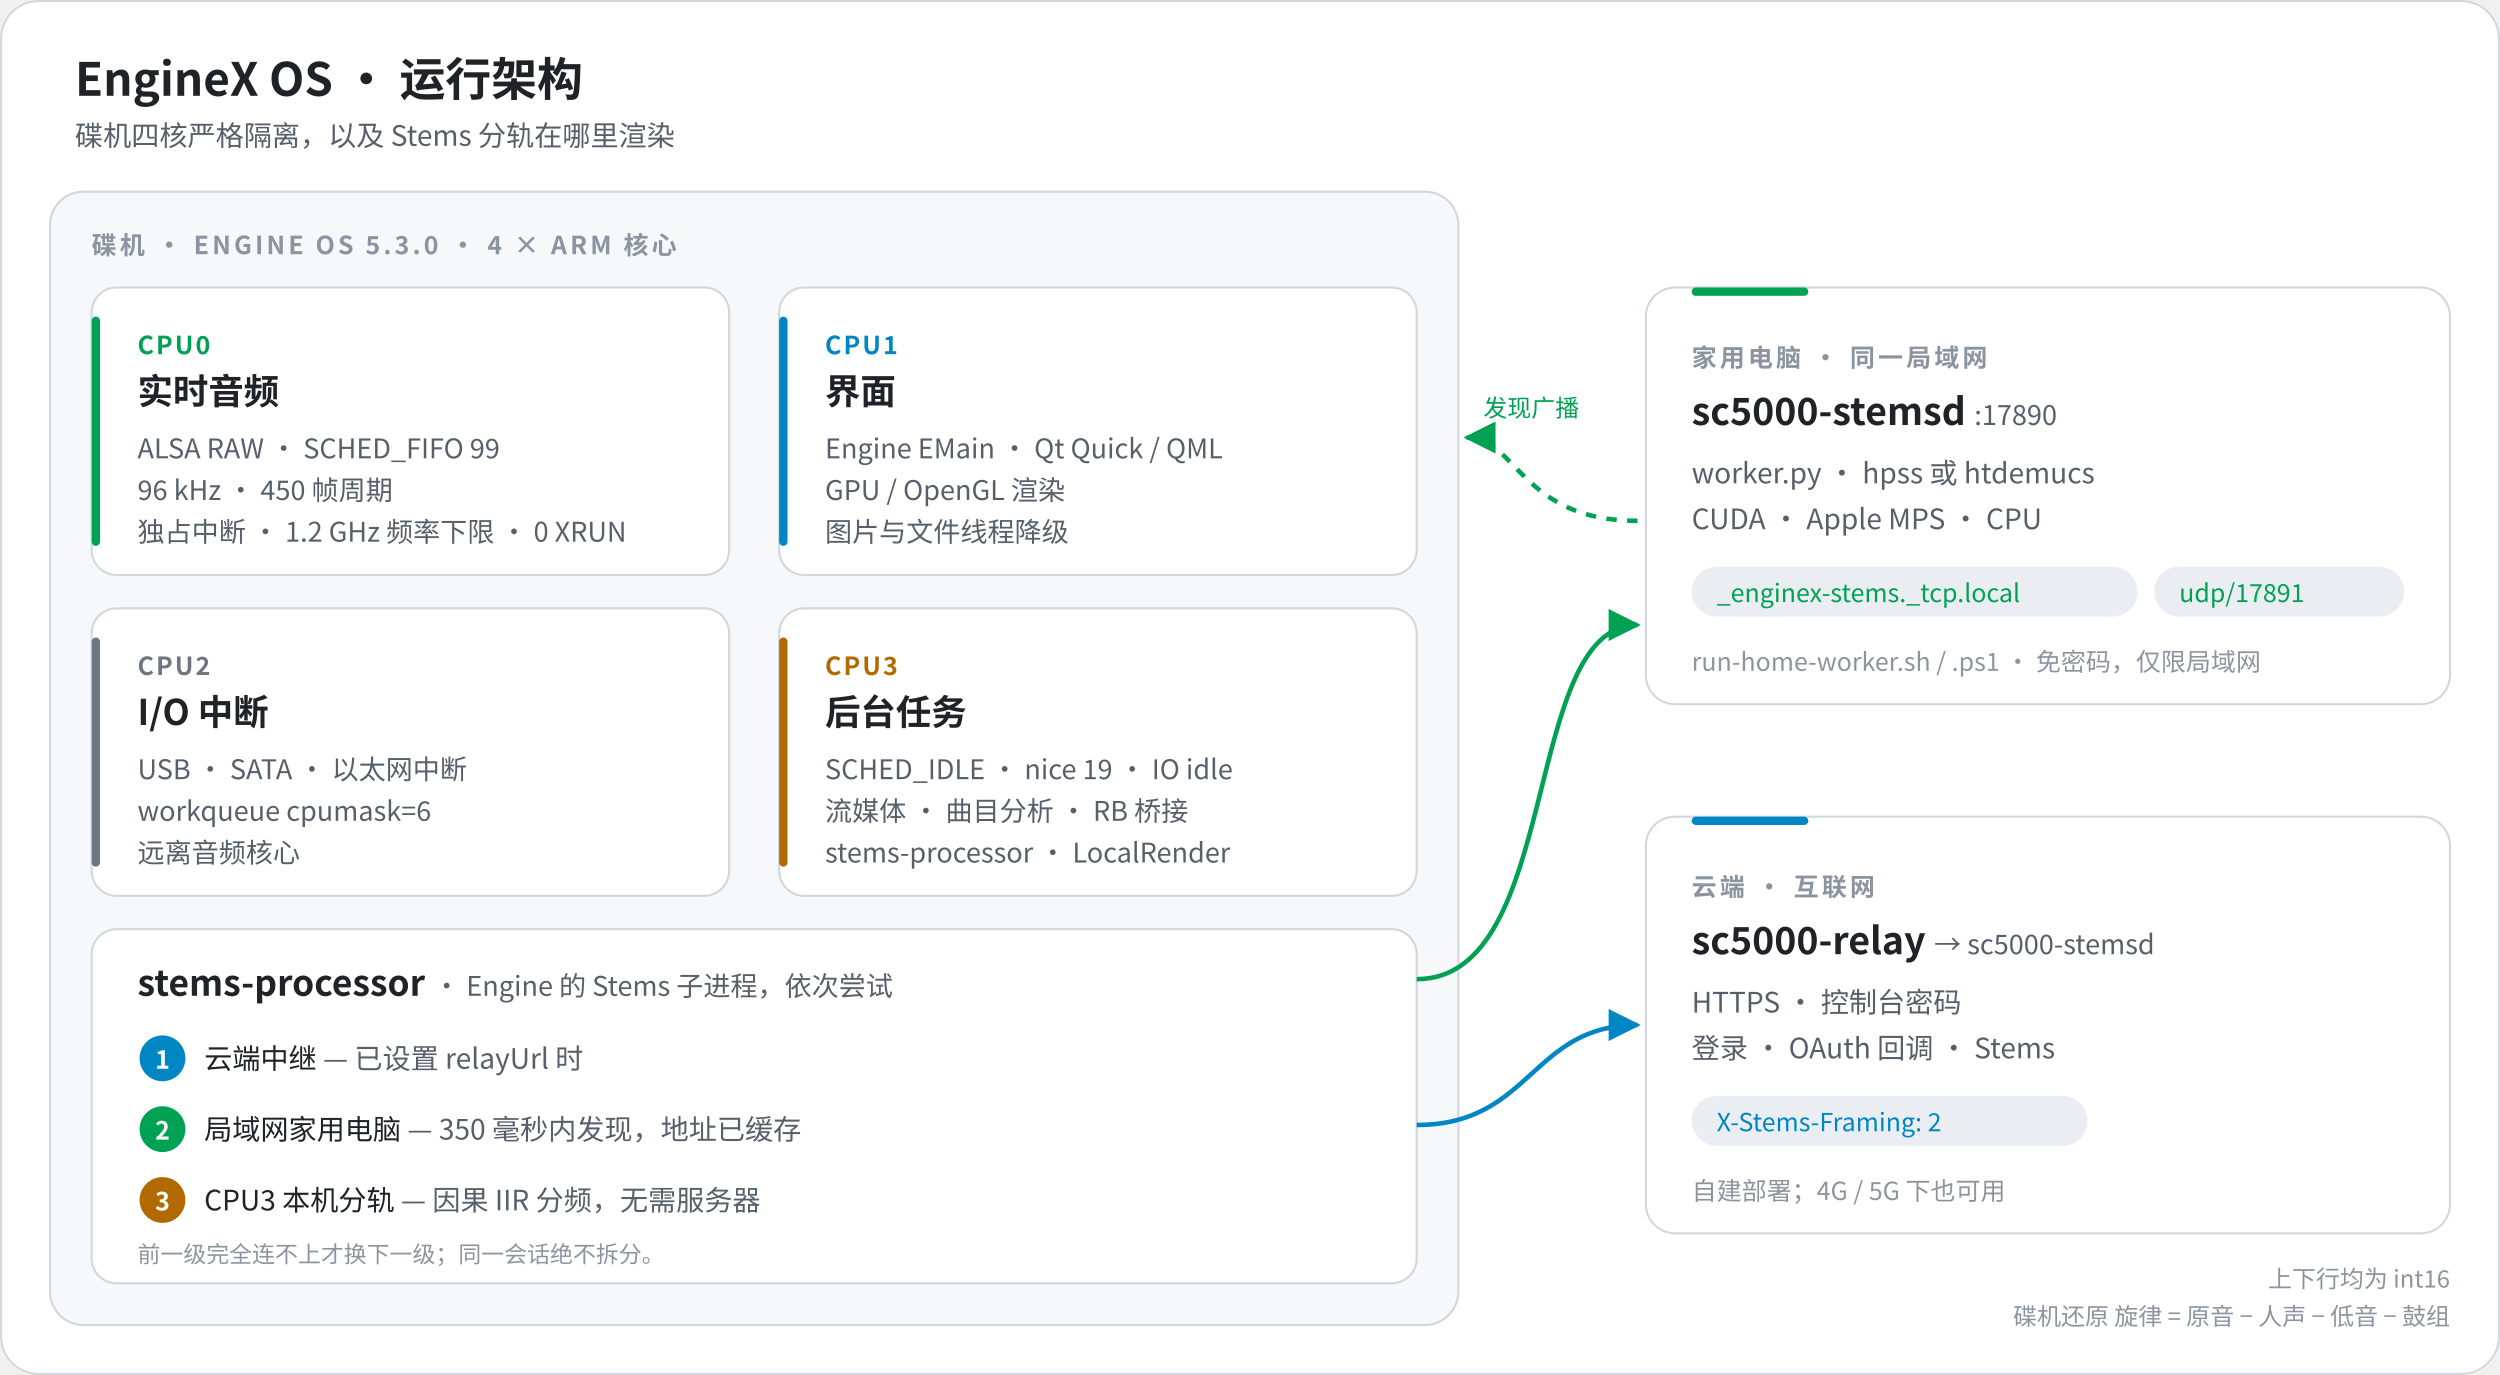
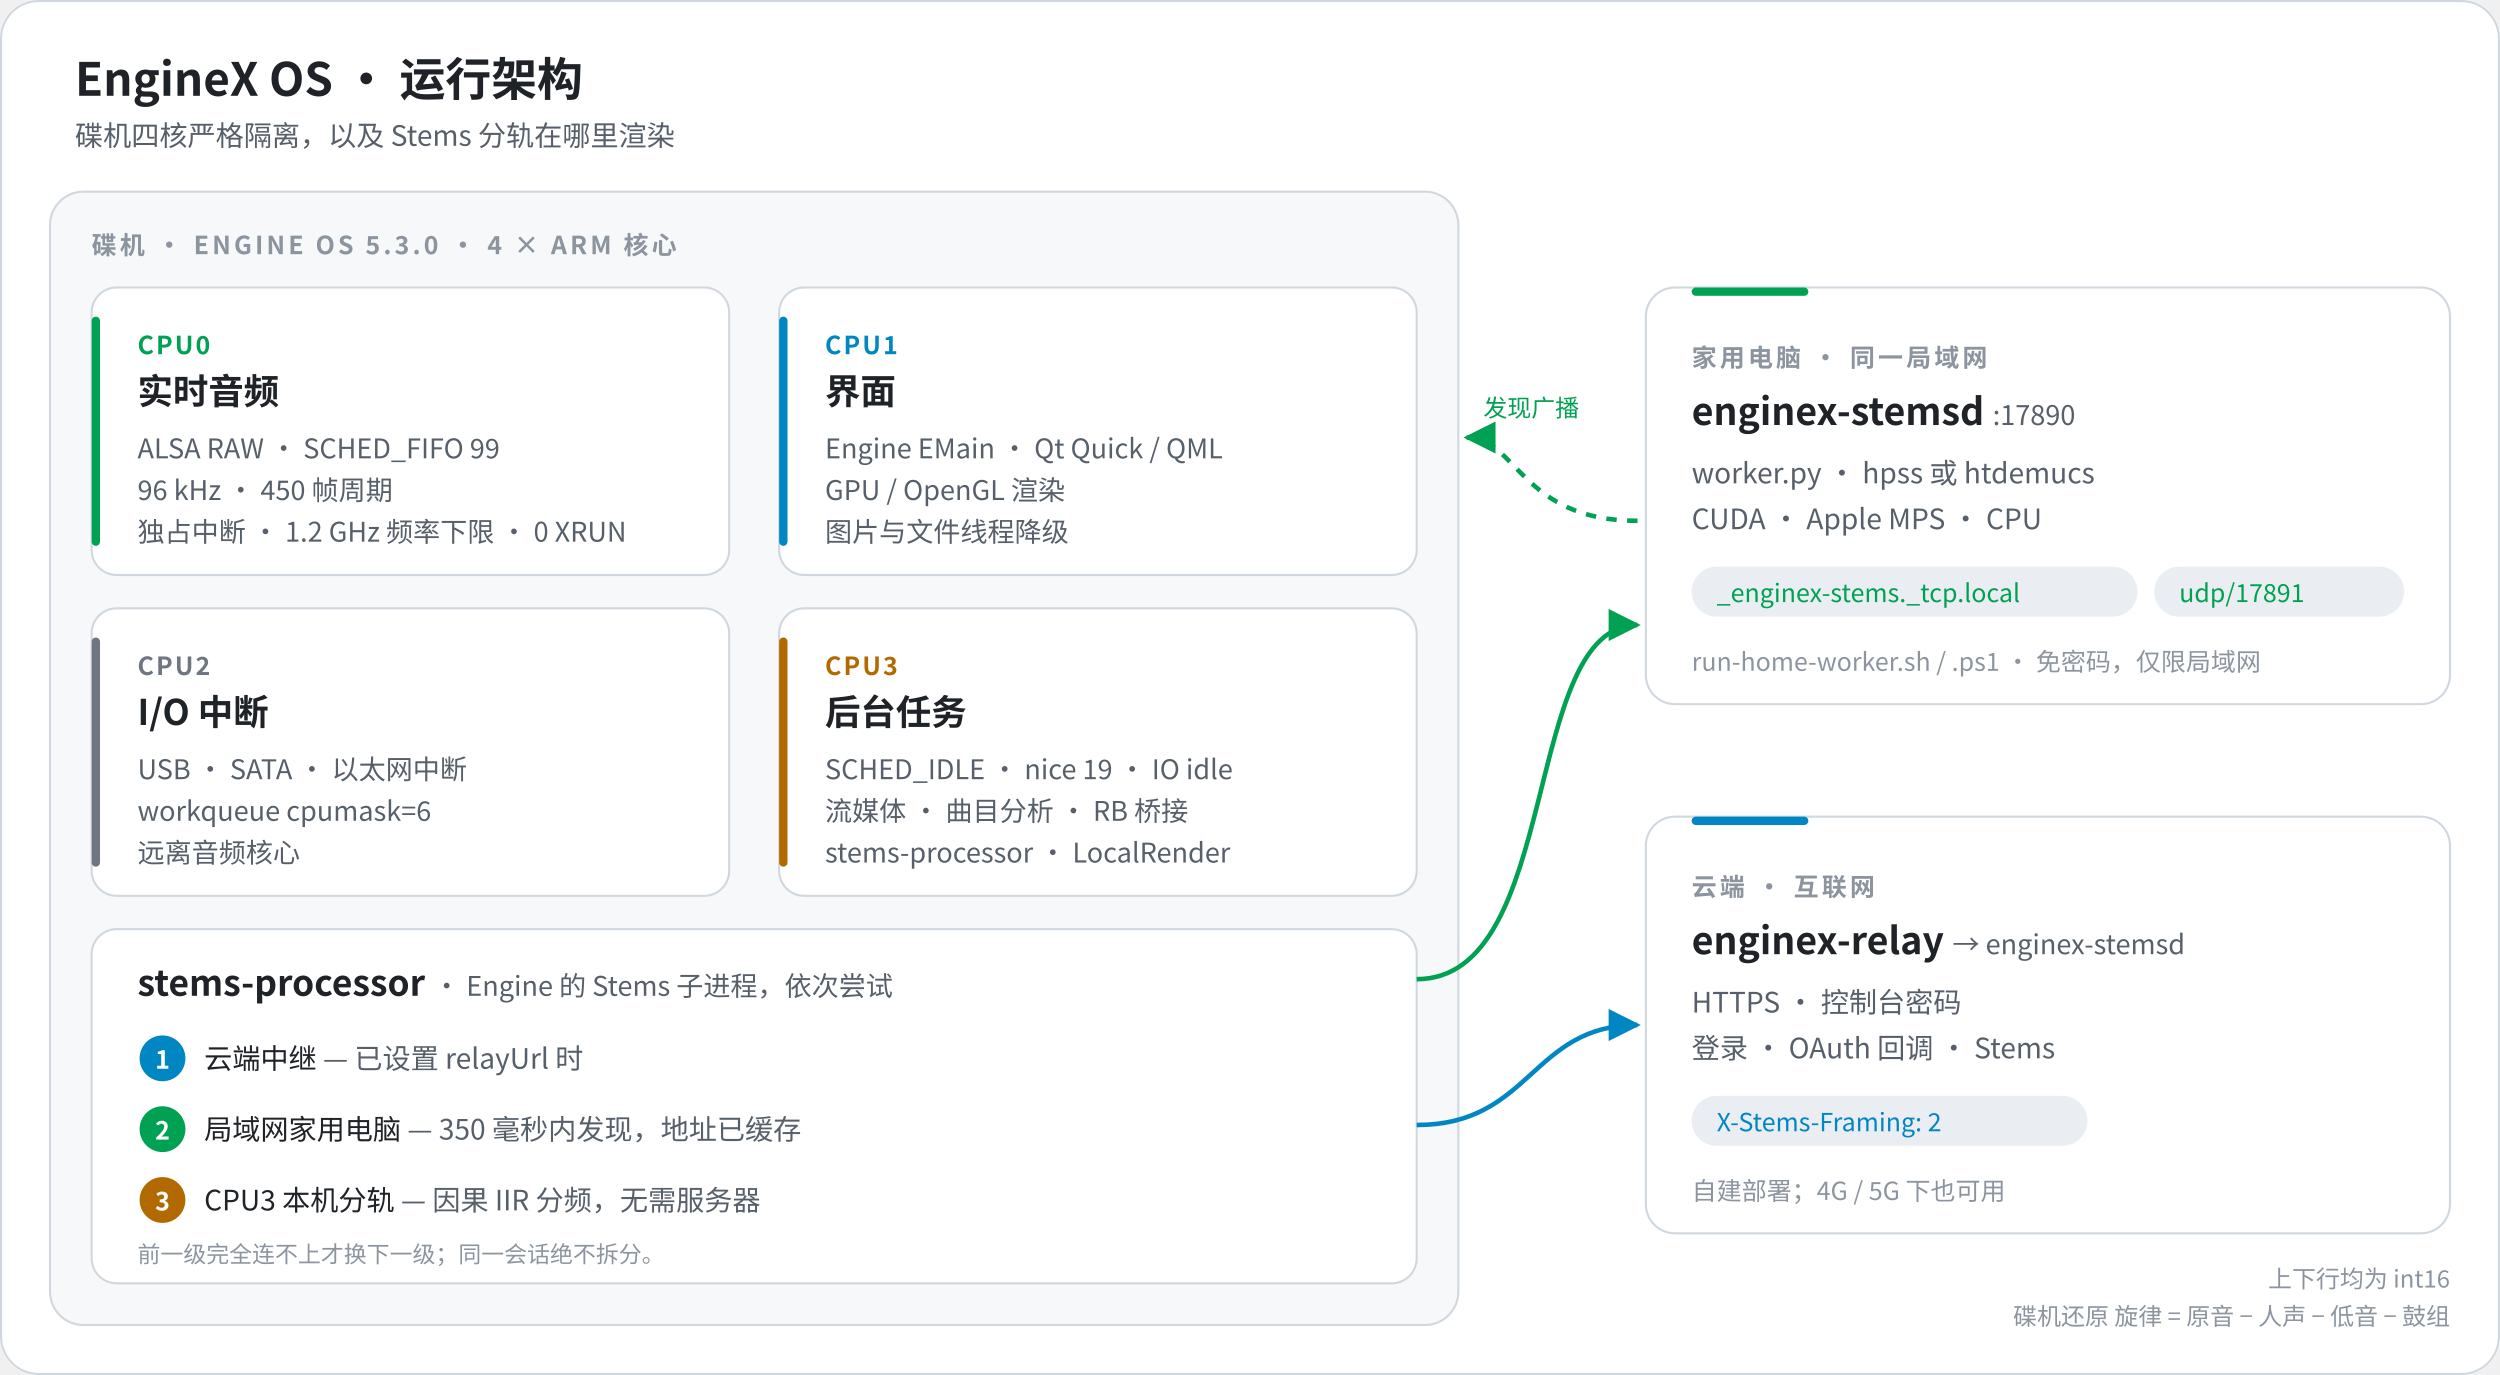
<svg xmlns="http://www.w3.org/2000/svg" viewBox="0 0 1200 660" width="1200" height="660" role="img" aria-labelledby="title desc">
  <style>
    .bg{fill:#ffffff}
    .frame{fill:none;stroke:#d0d7de}
    .deck{fill:#f6f8fa;stroke:#d0d7de}
    .card{fill:#ffffff;stroke:#d0d7de}
    .t{fill:#1f2328}
    .m{fill:#57606a}
    .faint{fill:#8c959f}
    .line{stroke:#8c959f}
    .chip{fill:#eaeef2}
    .g{fill:#00a152} .gs{stroke:#00a152}
    .b{fill:#0086c3} .bs{stroke:#0086c3}
    .a{fill:#b26a00} .as{stroke:#b26a00}
    .n{fill:#6e7781} .ns{stroke:#6e7781}
    @media (prefers-color-scheme: dark){
      .bg{fill:#0d1117}
      .frame{stroke:#30363d}
      .deck{fill:#11161d;stroke:#30363d}
      .card{fill:#161b22;stroke:#30363d}
      .t{fill:#e6edf3}
      .m{fill:#9da7b3}
      .faint{fill:#6e7681}
      .line{stroke:#6e7681}
      .chip{fill:#21262d}
      .g{fill:#00e676} .gs{stroke:#00e676}
      .b{fill:#00b0ff} .bs{stroke:#00b0ff}
      .a{fill:#ffb300} .as{stroke:#ffb300}
      .n{fill:#8b949e} .ns{stroke:#8b949e}
    }
    text{font-family:-apple-system,'Segoe UI','PingFang SC','Microsoft YaHei','Noto Sans CJK SC','Source Han Sans SC',Helvetica,Arial,sans-serif}
    .mono{font-family:ui-monospace,SFMono-Regular,Menlo,Consolas,'PingFang SC','Microsoft YaHei','Noto Sans CJK SC','Source Han Sans SC',monospace}
  </style>
  <defs>
    <marker id="arrowG" viewBox="0 0 10 10" refX="9" refY="5" markerWidth="7" markerHeight="7" orient="auto-start-reverse">
      <path d="M0 0L10 5L0 10z" class="g" />
    </marker>
    <marker id="arrowB" viewBox="0 0 10 10" refX="9" refY="5" markerWidth="7" markerHeight="7" orient="auto-start-reverse">
      <path d="M0 0L10 5L0 10z" class="b" />
    </marker>
    <marker id="arrowA" viewBox="0 0 10 10" refX="9" refY="5" markerWidth="7" markerHeight="7" orient="auto-start-reverse">
      <path d="M0 0L10 5L0 10z" class="a" />
    </marker>
  </defs>
  <rect width="1200" height="660" rx="18" class="bg" />
  <rect x="0.5" y="0.5" width="1199" height="659" rx="18" class="frame" />
  <text x="36" y="46" font-size="22" font-weight="700" class="t">EngineX OS · 运行架构</text>
  <text x="36" y="70" font-size="13.5" class="m">碟机四核严格隔离，以及 Stems 分轨在哪里渲染</text>
  <rect x="24" y="92" width="676" height="544" rx="16" class="deck" />
  <text x="44" y="122" font-size="12" font-weight="700" letter-spacing="1.5" class="faint">碟机 · ENGINE OS 5.3.0 · 4 × ARM 核心</text>
  <g transform="translate(44 138)">
    <rect width="306" height="138" rx="12" class="card" />
    <rect x="0" y="14" width="4" height="110" rx="2" class="g" />
    <text x="22" y="32" font-size="12" font-weight="700" letter-spacing="1" class="mono g">CPU0</text>
    <text x="22" y="56" font-size="17" font-weight="700" class="t">实时音频</text>
    <text x="22" y="82" font-size="13" class="m mono">ALSA RAW · SCHED_FIFO 99</text>
    <text x="22" y="102" font-size="13" class="m">96 kHz · 450 帧周期</text>
    <text x="22" y="122" font-size="13" class="m">独占中断 · 1.2 GHz 频率下限 · 0 XRUN</text>
  </g>
  <g transform="translate(374 138)">
    <rect width="306" height="138" rx="12" class="card" />
    <rect x="0" y="14" width="4" height="110" rx="2" class="b" />
    <text x="22" y="32" font-size="12" font-weight="700" letter-spacing="1" class="mono b">CPU1</text>
    <text x="22" y="56" font-size="17" font-weight="700" class="t">界面</text>
    <text x="22" y="82" font-size="13" class="m">Engine EMain · Qt Quick / QML</text>
    <text x="22" y="102" font-size="13" class="m">GPU / OpenGL 渲染</text>
    <text x="22" y="122" font-size="13" class="m">图片与文件线程降级</text>
  </g>
  <g transform="translate(44 292)">
    <rect width="306" height="138" rx="12" class="card" />
    <rect x="0" y="14" width="4" height="110" rx="2" class="n" />
    <text x="22" y="32" font-size="12" font-weight="700" letter-spacing="1" class="mono n">CPU2</text>
    <text x="22" y="56" font-size="17" font-weight="700" class="t">I/O 中断</text>
    <text x="22" y="82" font-size="13" class="m">USB · SATA · 以太网中断</text>
    <text x="22" y="102" font-size="13" class="m mono">workqueue cpumask=6</text>
    <text x="22" y="122" font-size="13" class="m">远离音频核心</text>
  </g>
  <g transform="translate(374 292)">
    <rect width="306" height="138" rx="12" class="card" />
    <rect x="0" y="14" width="4" height="110" rx="2" class="a" />
    <text x="22" y="32" font-size="12" font-weight="700" letter-spacing="1" class="mono a">CPU3</text>
    <text x="22" y="56" font-size="17" font-weight="700" class="t">后台任务</text>
    <text x="22" y="82" font-size="13" class="m mono">SCHED_IDLE · nice 19 · IO idle</text>
    <text x="22" y="102" font-size="13" class="m">流媒体 · 曲目分析 · RB 桥接</text>
    <text x="22" y="122" font-size="13" class="m">stems-processor · LocalRender</text>
  </g>
  <g transform="translate(44 446)">
    <rect width="636" height="170" rx="12" class="card" />
    <text x="22" y="32" font-size="17" font-weight="700" class="t">stems-processor <tspan font-size="13" font-weight="400" class="m">· Engine 的 Stems 子进程，依次尝试</tspan>
    </text>
    <g font-size="13.5">
      <circle cx="34" cy="62" r="11" class="b" />
      <text x="34" y="67" text-anchor="middle" font-size="12" font-weight="700" class="bg">1</text>
      <text x="54" y="67" class="t">云端中继 <tspan class="m">— 已设置 relayUrl 时</tspan>
      </text>
      <circle cx="34" cy="96" r="11" class="g" />
      <text x="34" y="101" text-anchor="middle" font-size="12" font-weight="700" class="bg">2</text>
      <text x="54" y="101" class="t">局域网家用电脑 <tspan class="m">— 350 毫秒内发现，地址已缓存</tspan>
      </text>
      <circle cx="34" cy="130" r="11" class="a" />
      <text x="34" y="135" text-anchor="middle" font-size="12" font-weight="700" class="bg">3</text>
      <text x="54" y="135" class="t">CPU3 本机分轨 <tspan class="m">— 因果 IIR 分频，无需服务器</tspan>
      </text>
    </g>
    <text x="22" y="160" font-size="11" class="faint">前一级完全连不上才换下一级；同一会话绝不拆分。</text>
  </g>
  <g transform="translate(790 138)">
    <rect width="386" height="200" rx="14" class="card" />
    <rect x="22" y="0" width="56" height="4" rx="2" class="g" />
    <text x="22" y="38" font-size="12" font-weight="700" letter-spacing="1.5" class="faint">家用电脑 · 同一局域网</text>
-     <text x="22" y="66" font-size="18" font-weight="700" class="t">sc5000-stemsd <tspan font-size="13" font-weight="400" class="m mono">:17890</tspan>
+     <text x="22" y="66" font-size="18" font-weight="700" class="t">enginex-stemsd <tspan font-size="13" font-weight="400" class="m mono">:17890</tspan>
    </text>
    <text x="22" y="94" font-size="13.5" class="m">worker.py · hpss 或 htdemucs</text>
    <text x="22" y="116" font-size="13.5" class="m">CUDA · Apple MPS · CPU</text>
    <rect x="22" y="134" width="214" height="24" rx="12" class="chip" />
    <text x="34" y="151" font-size="12" class="mono g">_enginex-stems._tcp.local</text>
    <rect x="244" y="134" width="120" height="24" rx="12" class="chip" />
    <text x="256" y="151" font-size="12" class="mono g">udp/17891</text>
    <text x="22" y="184" font-size="12" class="faint">run-home-worker.sh / .ps1 · 免密码，仅限局域网</text>
  </g>
  <g transform="translate(790 392)">
    <rect width="386" height="200" rx="14" class="card" />
    <rect x="22" y="0" width="56" height="4" rx="2" class="b" />
    <text x="22" y="38" font-size="12" font-weight="700" letter-spacing="1.5" class="faint">云端 · 互联网</text>
-     <text x="22" y="66" font-size="18" font-weight="700" class="t">sc5000-relay <tspan font-size="13" font-weight="400" class="m">→ sc5000-stemsd</tspan>
+     <text x="22" y="66" font-size="18" font-weight="700" class="t">enginex-relay <tspan font-size="13" font-weight="400" class="m">→ enginex-stemsd</tspan>
    </text>
    <text x="22" y="94" font-size="13.5" class="m">HTTPS · 控制台密码</text>
    <text x="22" y="116" font-size="13.5" class="m">登录 · OAuth 回调 · Stems</text>
    <rect x="22" y="134" width="190" height="24" rx="12" class="chip" />
    <text x="34" y="151" font-size="12" class="mono b">X-Stems-Framing: 2</text>
    <text x="22" y="184" font-size="12" class="faint">自建部署；4G / 5G 下也可用</text>
  </g>
  <g fill="none" stroke-width="2.2">
    <path d="M680 540 C 735 540, 735 492, 786 492" class="bs" marker-end="url(#arrowB)" />
    <path d="M680 470 C 750 470, 730 300, 786 300" class="gs" marker-end="url(#arrowG)" />
    <path d="M786 250 C 730 250, 728 210, 704 210" class="gs" stroke-dasharray="5 5" marker-end="url(#arrowG)" />
  </g>
  <g font-size="11.5">
    <text x="712" y="200" class="g">发现广播</text>
  </g>
  <text x="1176" y="618" font-size="11.5" text-anchor="end" class="faint">上下行均为 int16</text>
  <text x="1176" y="636" font-size="11.5" text-anchor="end" class="faint">碟机还原 旋律 = 原音 − 人声 − 低音 − 鼓组</text>
</svg>
